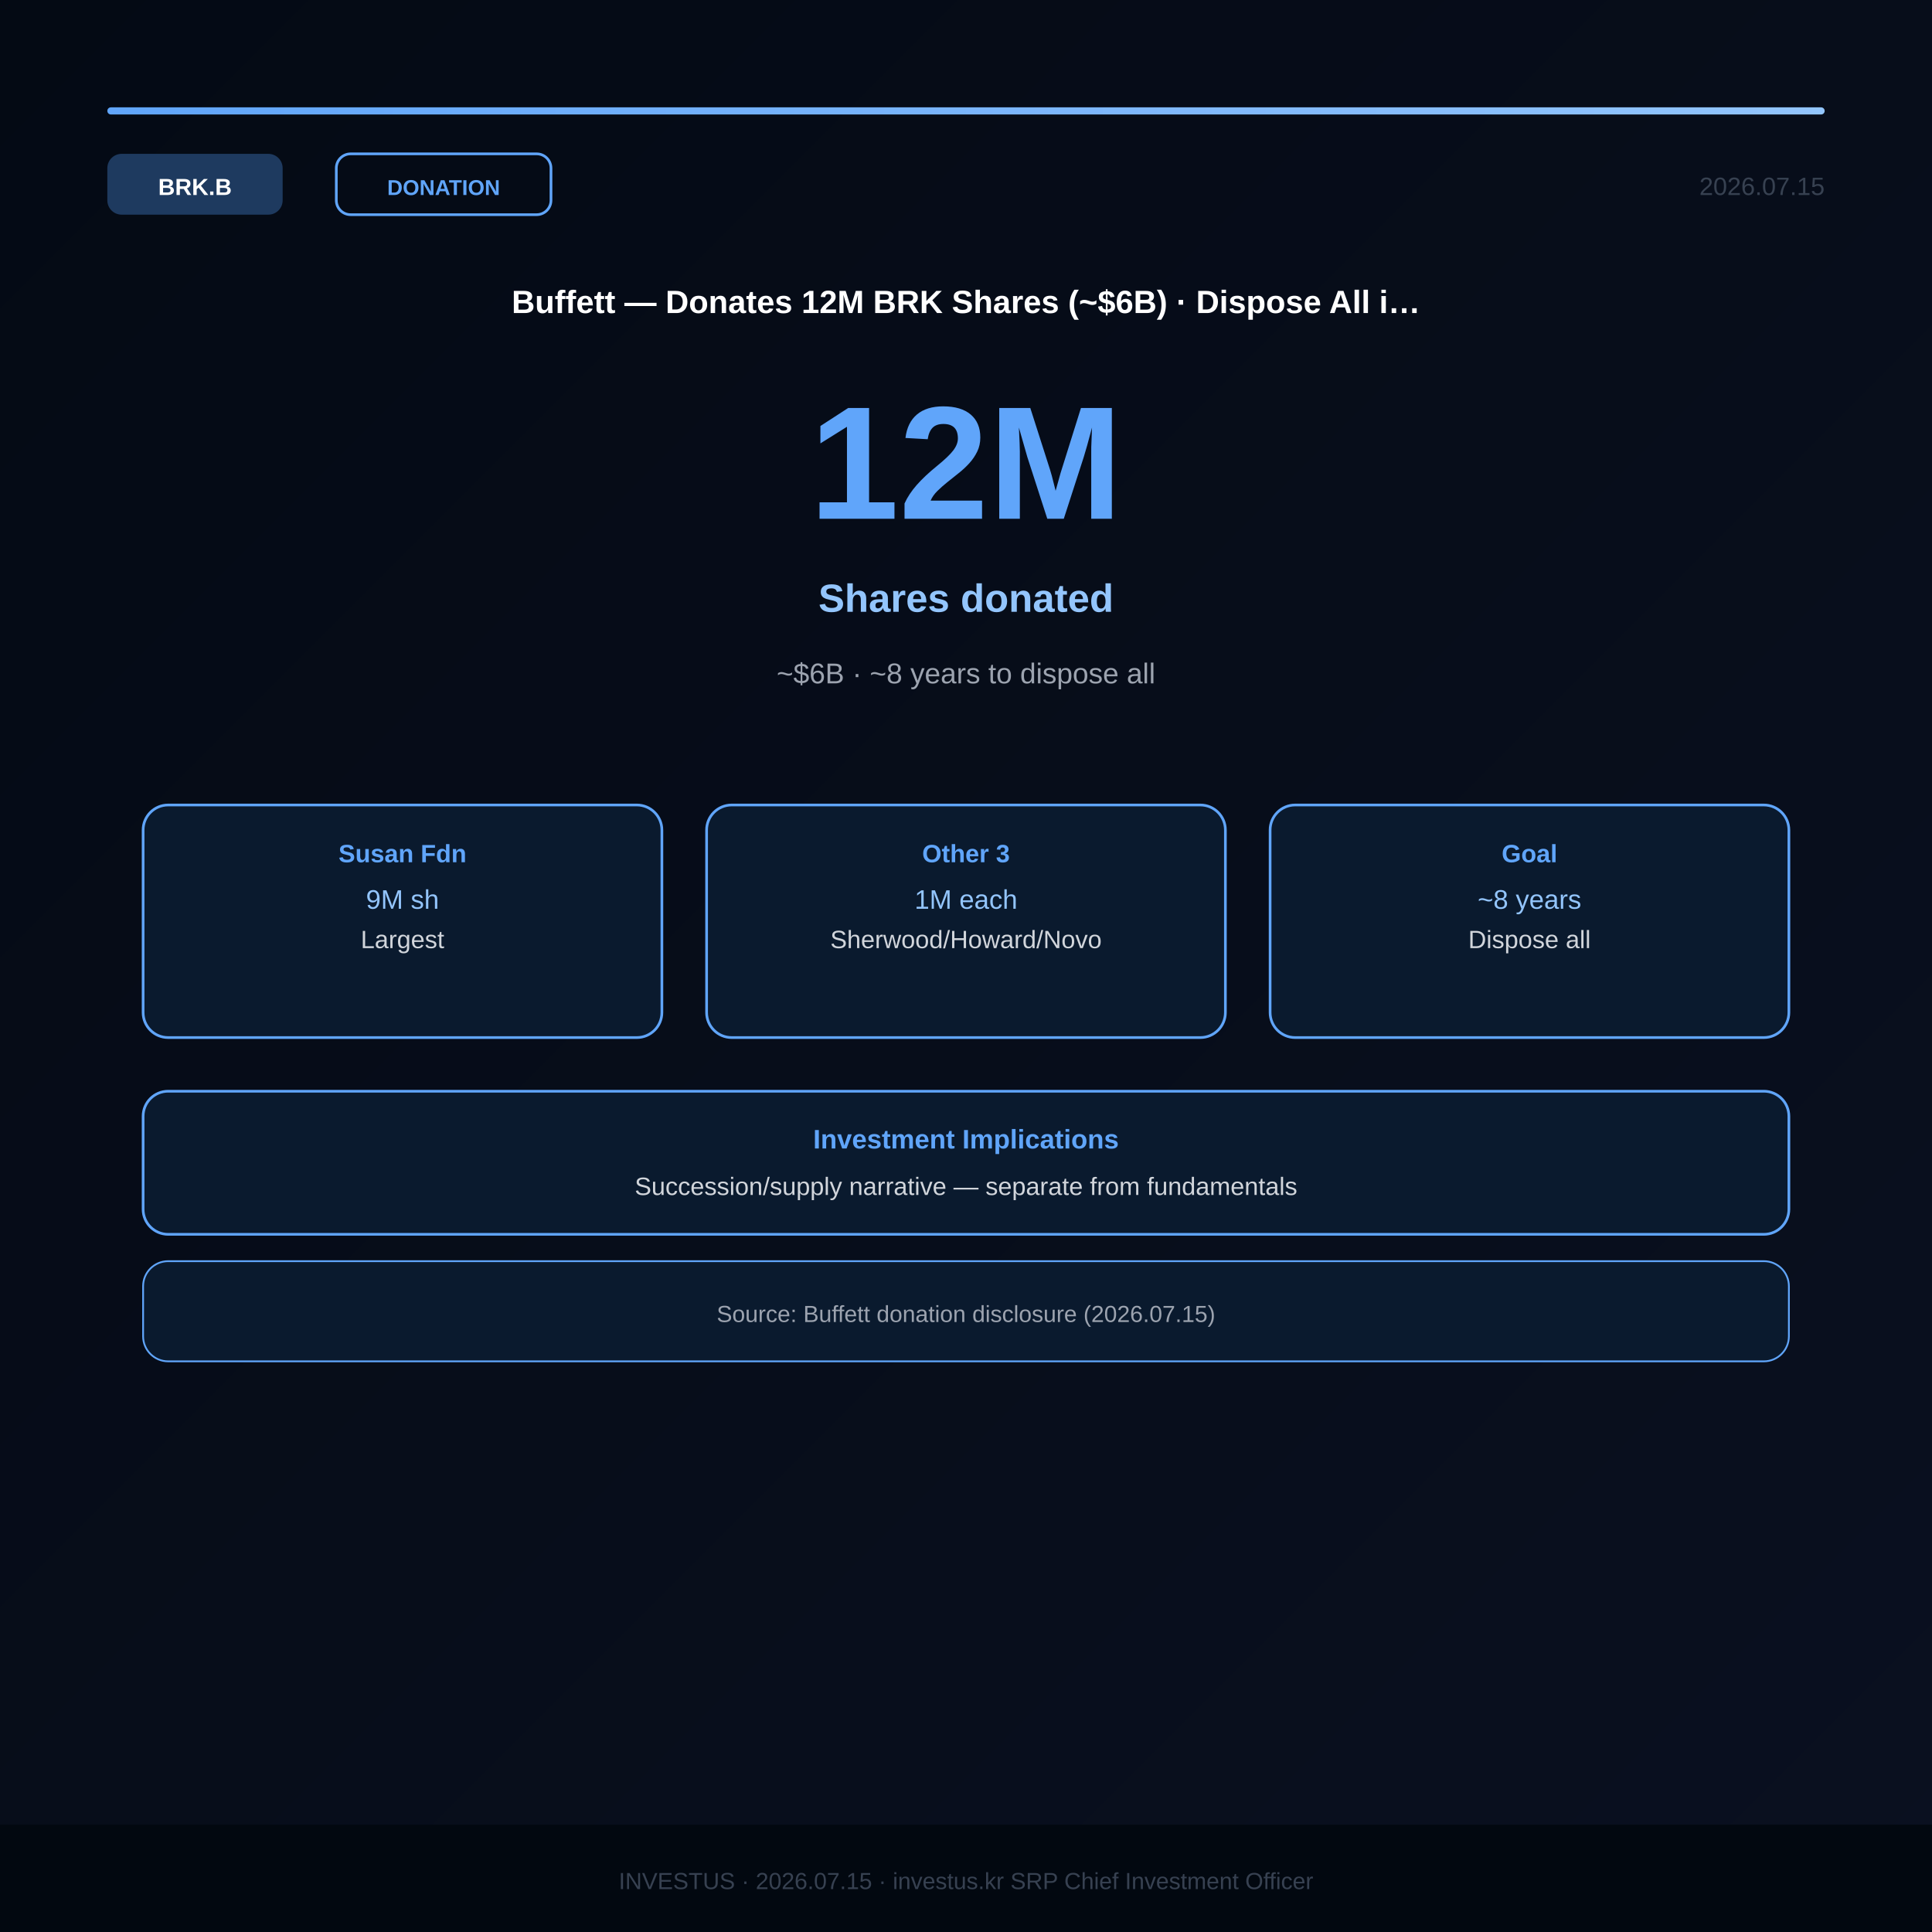
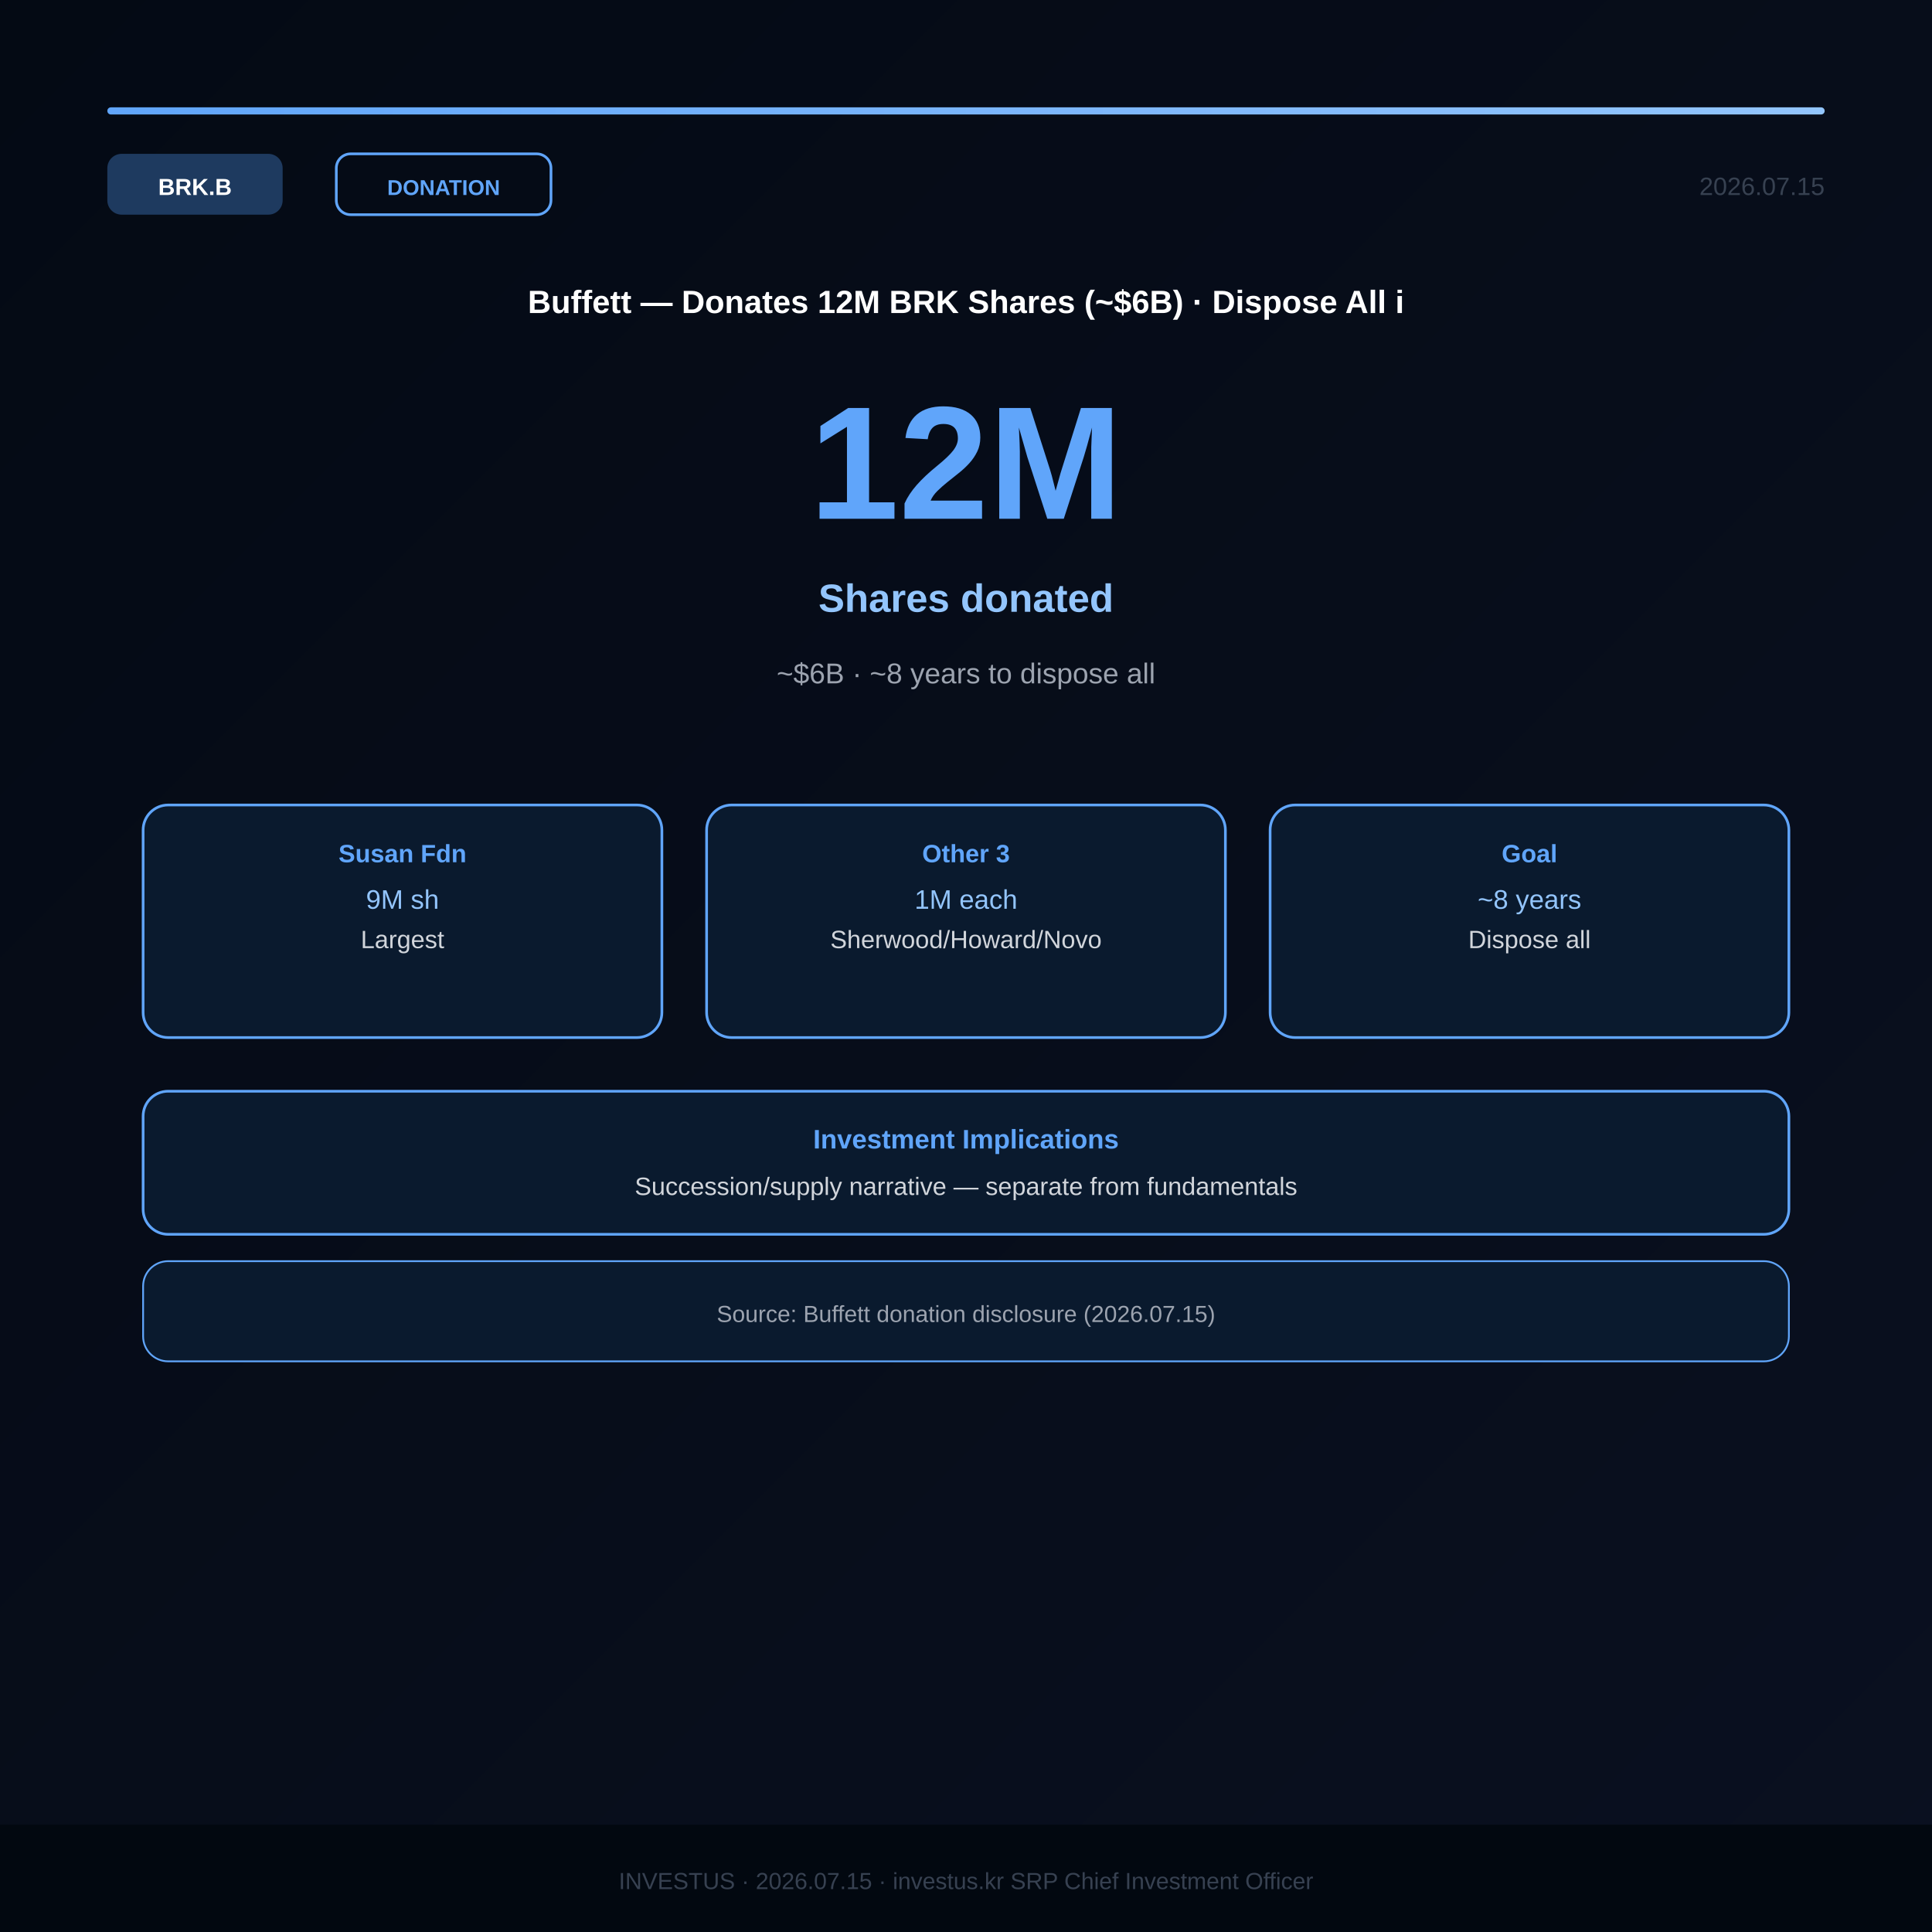
<svg xmlns="http://www.w3.org/2000/svg" viewBox="0 0 1080 1080" width="1080" height="1080">
  <defs>
    <linearGradient id="bg" x1="0%" y1="0%" x2="100%" y2="100%">
      <stop offset="0%" style="stop-color:#040a14" />
      <stop offset="100%" style="stop-color:#0a1020" />
    </linearGradient>
    <linearGradient id="grad" x1="0%" y1="0%" x2="100%" y2="0%">
      <stop offset="0%" style="stop-color:#60a5fa" />
      <stop offset="100%" style="stop-color:#93c5fd" />
    </linearGradient>
  </defs>
  <rect width="1080" height="1080" fill="url(#bg)" />
  <rect x="60" y="60" width="960" height="4" fill="url(#grad)" rx="2" />
  <rect x="60" y="86" width="98" height="34" rx="8" fill="#1e3a5f" />
  <text x="109.0" y="109" font-family="Arial Black, Arial" font-weight="900" font-size="13" fill="#ffffff" text-anchor="middle">BRK.B</text>
  <rect x="188" y="86" width="120" height="34" rx="8" fill="none" stroke="#60a5fa" stroke-width="1.5" />
  <text x="248.0" y="109" font-family="Arial, sans-serif" font-weight="700" font-size="12" fill="#60a5fa" text-anchor="middle">DONATION</text>
  <text x="1020" y="109" font-family="Arial, sans-serif" font-size="14" fill="#374151" text-anchor="end">2026.07.15</text>
-   <text x="540" y="175" font-family="Arial Black, Arial" font-weight="900" font-size="18" fill="#ffffff" text-anchor="middle">Buffett — Donates 12M BRK Shares (~$6B) · Dispose All i…</text>
+   <text x="540" y="175" font-family="Arial Black, Arial" font-weight="900" font-size="18" fill="#ffffff" text-anchor="middle">Buffett — Donates 12M BRK Shares (~$6B) · Dispose All i</text>
  <text x="540" y="290" font-family="Arial Black, Arial" font-weight="900" font-size="90" fill="#60a5fa" text-anchor="middle">12M</text>
  <text x="540" y="342" font-family="Arial Black, Arial" font-weight="900" font-size="22" fill="#93c5fd" text-anchor="middle">Shares donated</text>
  <text x="540" y="382" font-family="Arial, sans-serif" font-size="16" fill="#9ca3af" text-anchor="middle">~$6B · ~8 years to dispose all</text>
  <rect x="80" y="450" width="290" height="130" rx="14" fill="#0a1a2e" stroke="#60a5fa" stroke-width="1.5" />
  <text x="225.0" y="482" font-family="Arial Black, Arial" font-weight="900" font-size="14" fill="#60a5fa" text-anchor="middle">Susan Fdn</text>
  <text x="225.0" y="508" font-family="Arial, sans-serif" font-size="15" fill="#93c5fd" text-anchor="middle">9M sh</text>
  <text x="225.0" y="530" font-family="Arial, sans-serif" font-size="14" fill="#d1d5db" text-anchor="middle">Largest</text>
  <rect x="395" y="450" width="290" height="130" rx="14" fill="#0a1a2e" stroke="#60a5fa" stroke-width="1.5" />
  <text x="540.0" y="482" font-family="Arial Black, Arial" font-weight="900" font-size="14" fill="#60a5fa" text-anchor="middle">Other 3</text>
  <text x="540.0" y="508" font-family="Arial, sans-serif" font-size="15" fill="#93c5fd" text-anchor="middle">1M each</text>
  <text x="540.0" y="530" font-family="Arial, sans-serif" font-size="14" fill="#d1d5db" text-anchor="middle">Sherwood/Howard/Novo</text>
  <rect x="710" y="450" width="290" height="130" rx="14" fill="#0a1a2e" stroke="#60a5fa" stroke-width="1.5" />
  <text x="855.0" y="482" font-family="Arial Black, Arial" font-weight="900" font-size="14" fill="#60a5fa" text-anchor="middle">Goal</text>
  <text x="855.0" y="508" font-family="Arial, sans-serif" font-size="15" fill="#93c5fd" text-anchor="middle">~8 years</text>
  <text x="855.0" y="530" font-family="Arial, sans-serif" font-size="14" fill="#d1d5db" text-anchor="middle">Dispose all</text>
  <rect x="80" y="610" width="920" height="80" rx="14" fill="#0a1a2e" stroke="#60a5fa" stroke-width="1.5" />
  <text x="540" y="642" font-family="Arial Black, Arial" font-weight="900" font-size="15" fill="#60a5fa" text-anchor="middle">Investment Implications</text>
  <text x="540" y="668" font-family="Arial, sans-serif" font-size="14" fill="#d1d5db" text-anchor="middle">Succession/supply narrative — separate from fundamentals</text>
  <rect x="80" y="705" width="920" height="56" rx="14" fill="#0a1a2e" stroke="#60a5fa" stroke-width="1" />
  <text x="540" y="739" font-family="Arial, sans-serif" font-size="13" fill="#9ca3af" text-anchor="middle">Source: Buffett donation disclosure (2026.07.15)</text>
  <rect x="0" y="1020" width="1080" height="60" fill="#020810" />
  <text x="540" y="1056" font-family="Arial, sans-serif" font-size="13" fill="#374151" text-anchor="middle">INVESTUS · 2026.07.15 · investus.kr SRP Chief Investment Officer</text>
</svg>
